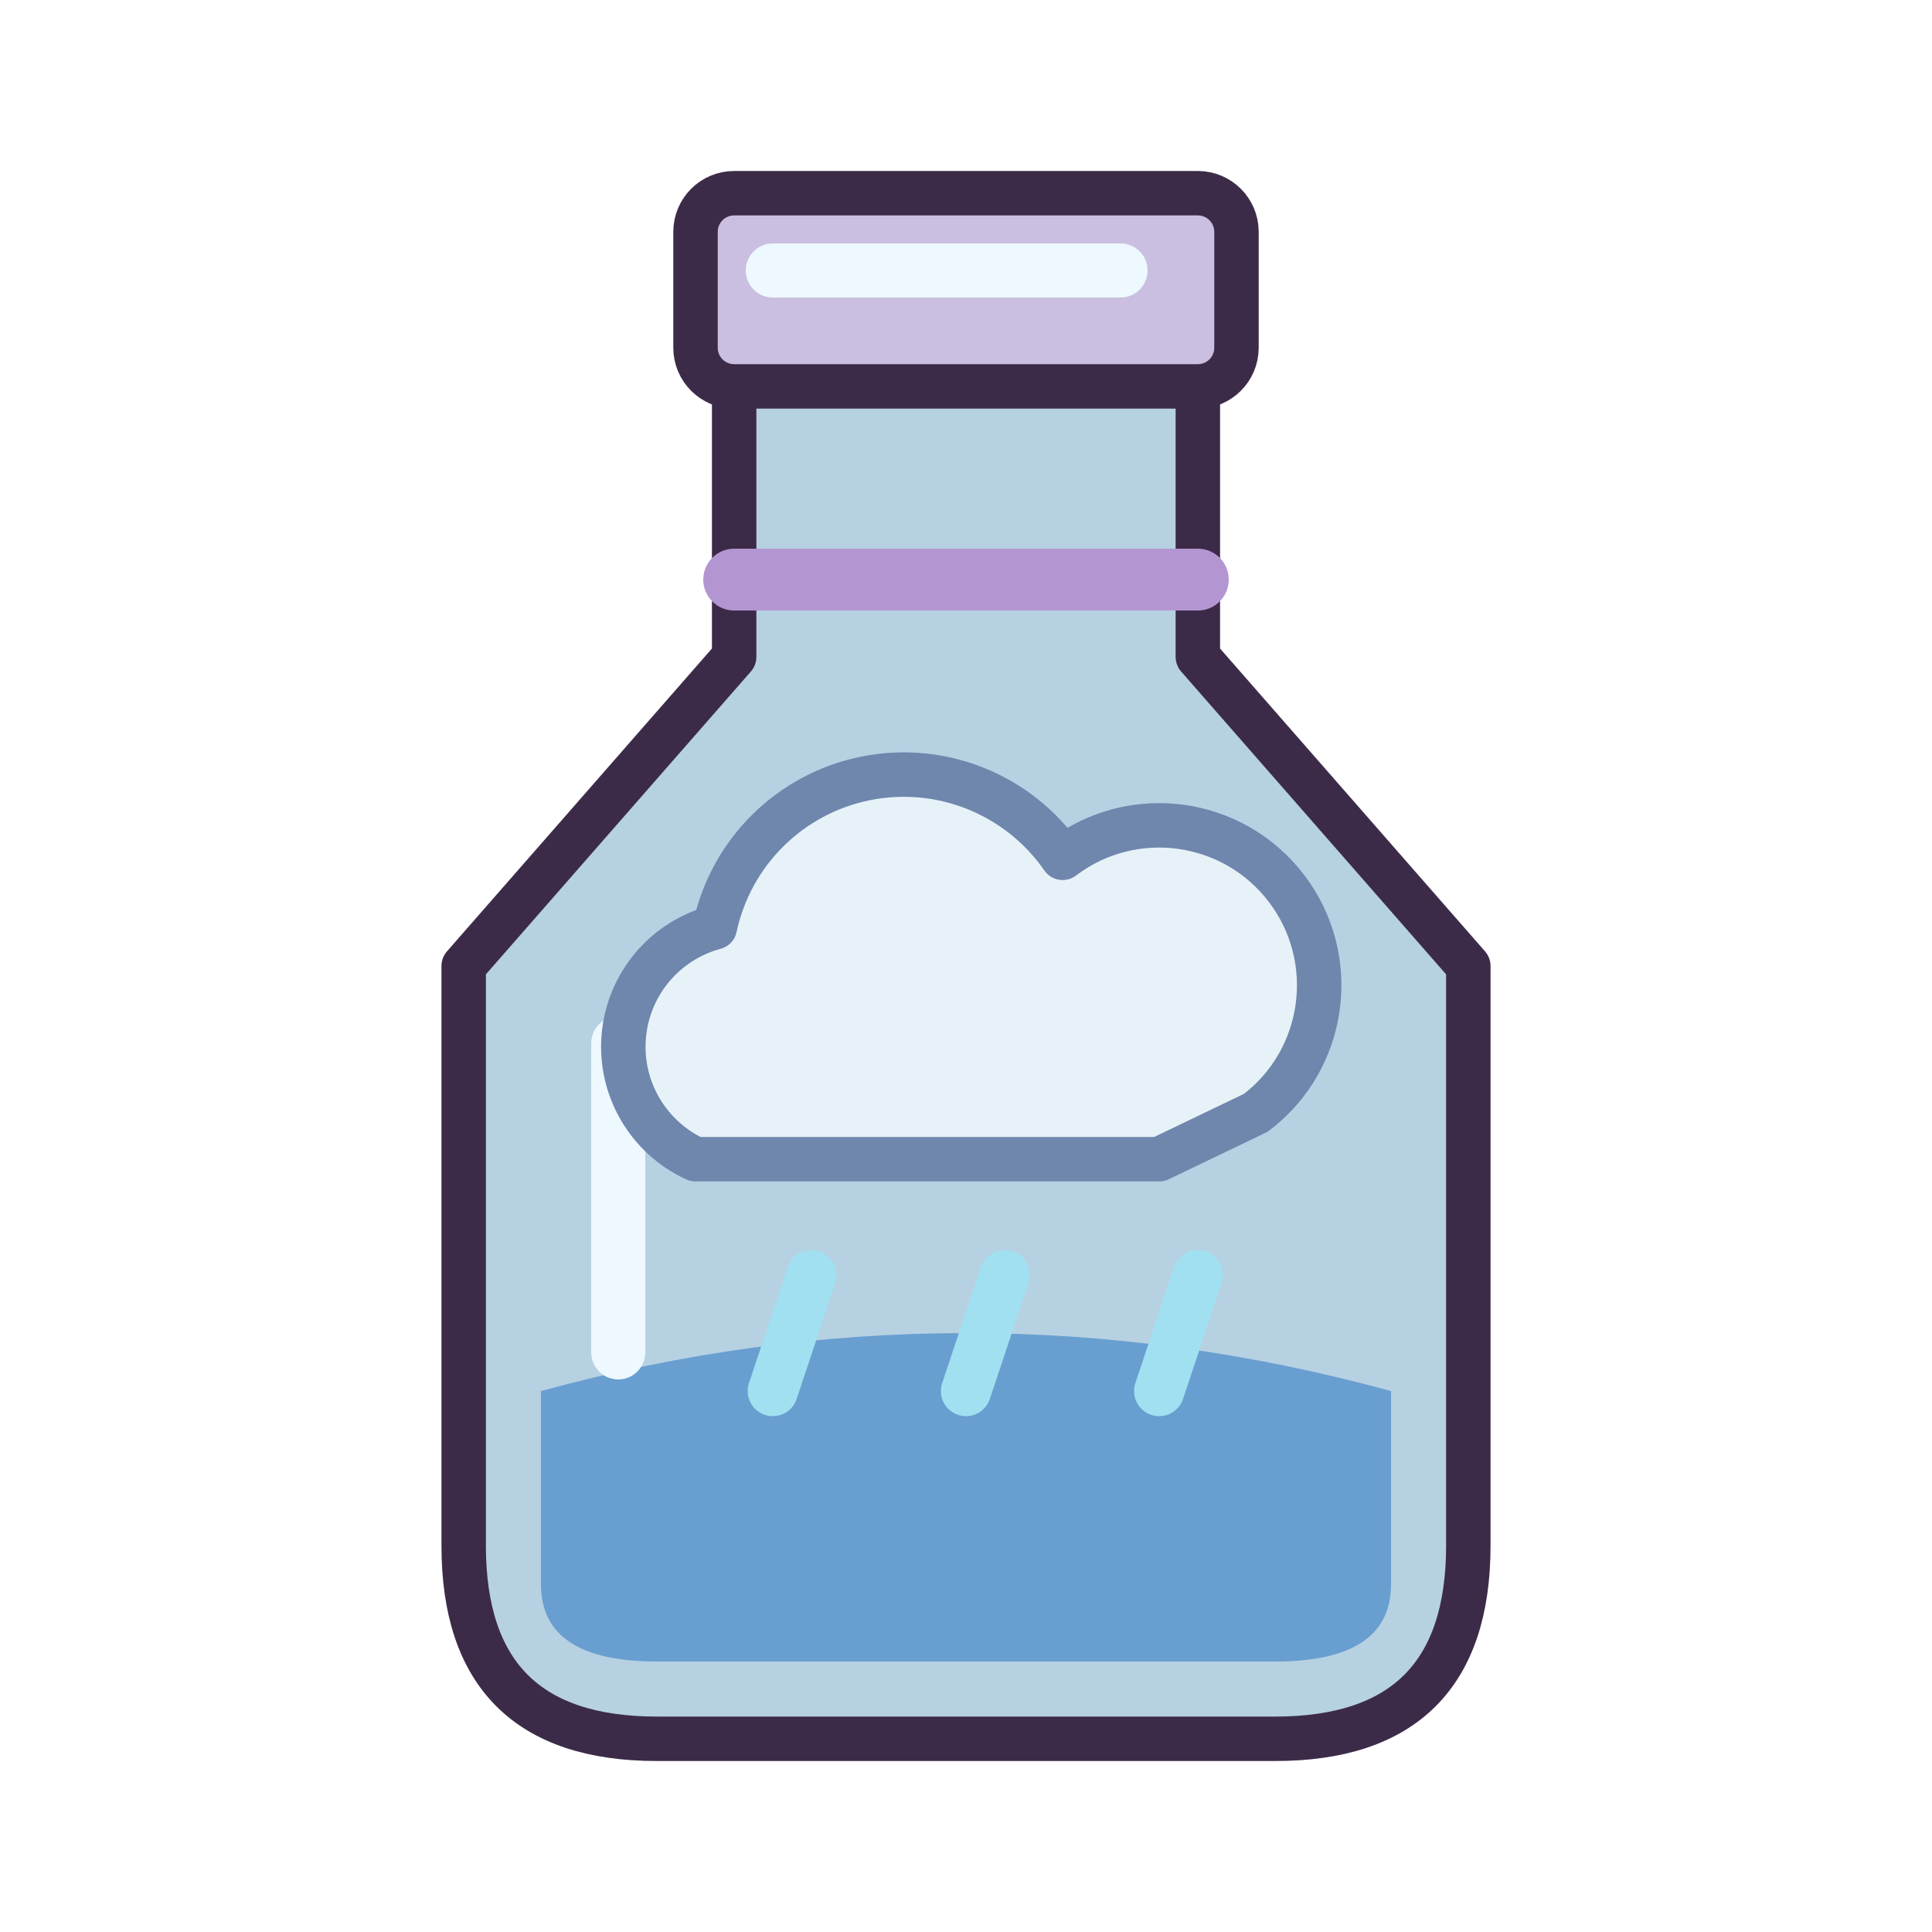
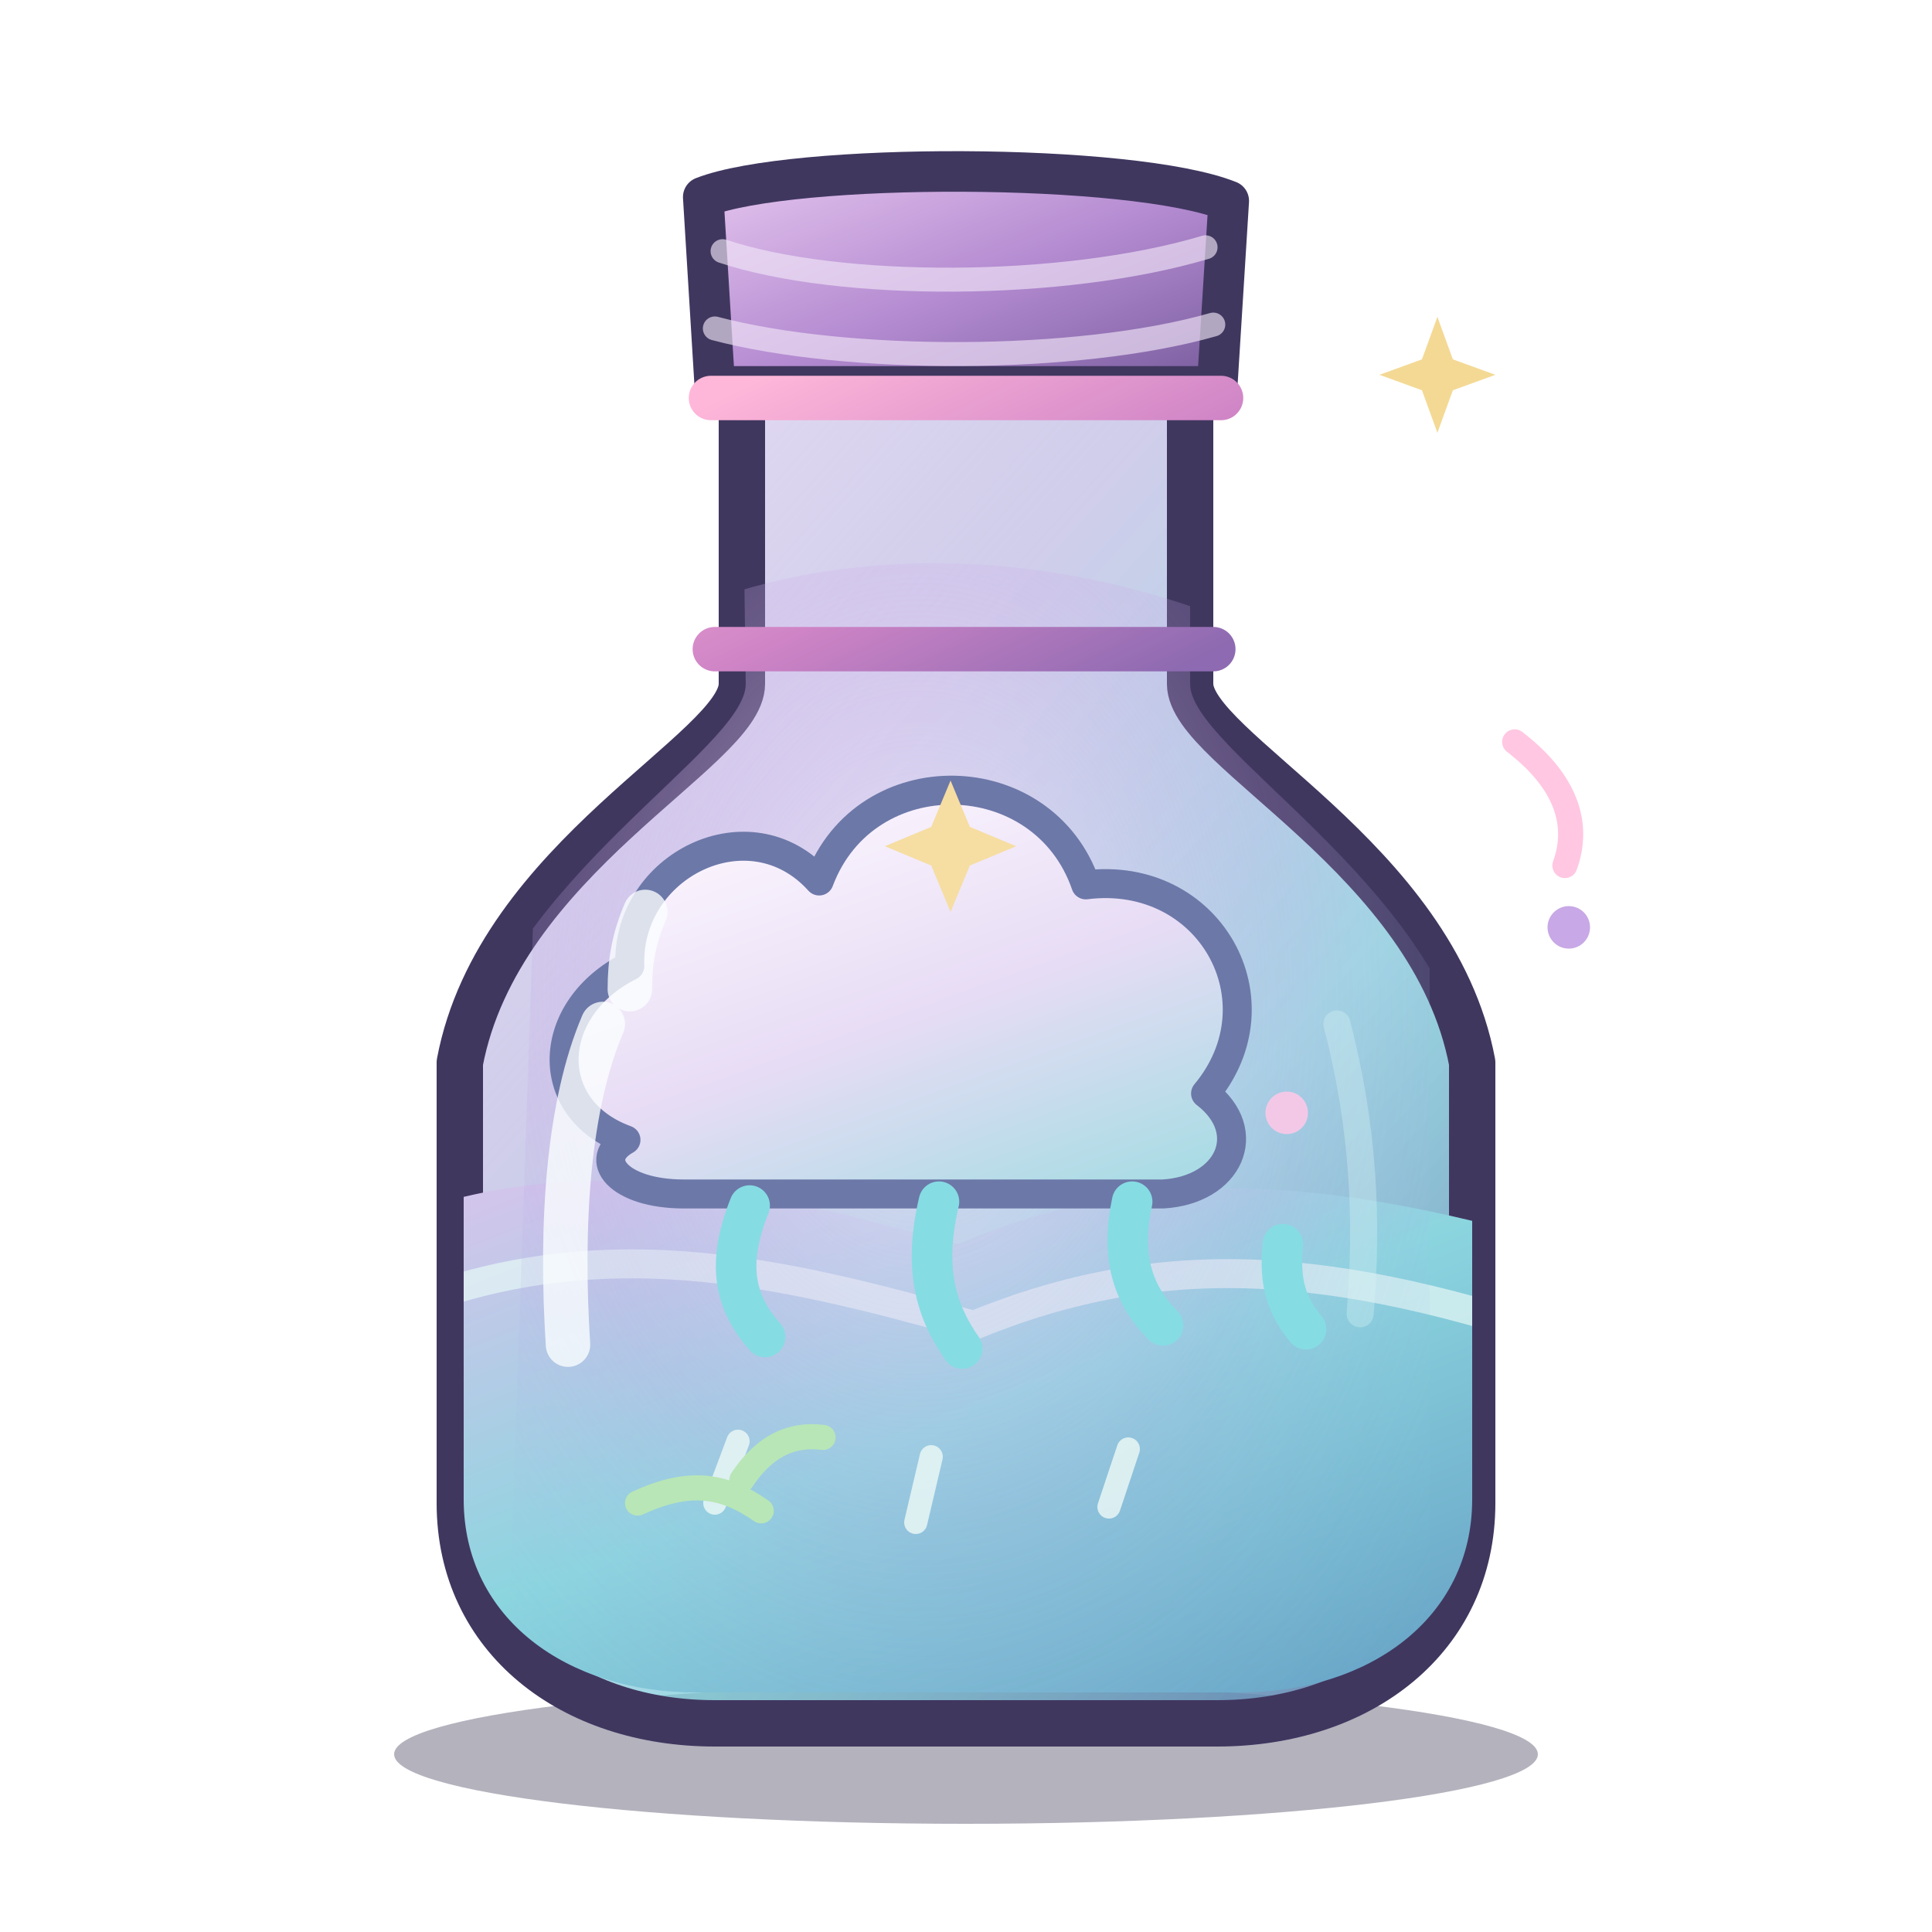
- <svg xmlns="http://www.w3.org/2000/svg" width="50" height="50" viewBox="0 0 50 50">
+ <svg xmlns="http://www.w3.org/2000/svg" width="50" height="50" viewBox="0 0 50 50" data-pencil-art="bottled-rain">
  <defs>
-     <linearGradient id="gold" x2="0" y2="1">
-       <stop stop-color="#f5cf87" />
-       <stop offset=".5" stop-color="#d89a4b" />
-       <stop offset="1" stop-color="#97502d" />
+     <linearGradient id="glass" x1=".12" y1=".05" x2=".9" y2="1">
+       <stop offset="0" stop-color="#e4d7f2" stop-opacity=".85" />
+       <stop offset=".3" stop-color="#b7b4e0" stop-opacity=".66" />
+       <stop offset=".65" stop-color="#79cbd9" stop-opacity=".72" />
+       <stop offset="1" stop-color="#5d7fad" stop-opacity=".9" />
    </linearGradient>
-     <linearGradient id="purple" x2="0" y2="1">
-       <stop stop-color="#d9b5f1" />
-       <stop offset=".5" stop-color="#a578cd" />
-       <stop offset="1" stop-color="#69518e" />
+     <linearGradient id="water" x1=".1" y1="0" x2=".9" y2="1">
+       <stop offset="0" stop-color="#d5c4ec" />
+       <stop offset=".42" stop-color="#8bd5df" />
+       <stop offset="1" stop-color="#5c91bd" />
    </linearGradient>
-     <linearGradient id="blue" x2="0" y2="1">
-       <stop stop-color="#c0eff3" />
-       <stop offset=".5" stop-color="#79bed8" />
-       <stop offset="1" stop-color="#4c739c" />
+     <linearGradient id="cloud" x1=".2" y1="0" x2=".8" y2="1">
+       <stop offset="0" stop-color="#fffaff" />
+       <stop offset=".55" stop-color="#e7dcf5" />
+       <stop offset="1" stop-color="#abdce5" />
    </linearGradient>
-     <linearGradient id="shimmer" x2="1" y2="1">
-       <stop stop-color="#f5b9db" />
-       <stop offset=".5" stop-color="#bca0ed" />
-       <stop offset="1" stop-color="#8bd3d9" />
+     <linearGradient id="lilac" x1="0" y1="0" x2="1" y2="1">
+       <stop offset="0" stop-color="#e6c7ef" />
+       <stop offset=".52" stop-color="#b48bd1" />
+       <stop offset="1" stop-color="#765b9b" />
    </linearGradient>
-     <linearGradient id="cream" x2="0" y2="1">
-       <stop stop-color="#fff3d8" />
-       <stop offset=".5" stop-color="#e9d4ac" />
-       <stop offset="1" stop-color="#b3997b" />
+     <linearGradient id="ribbon" x1="0" y1="0" x2="1" y2="1">
+       <stop offset="0" stop-color="#ffb7d9" />
+       <stop offset=".55" stop-color="#cf84c6" />
+       <stop offset="1" stop-color="#8d6ab1" />
    </linearGradient>
-     <linearGradient id="red" x2="0" y2="1">
-       <stop stop-color="#ec9da0" />
-       <stop offset=".5" stop-color="#b8586b" />
-       <stop offset="1" stop-color="#794255" />
-     </linearGradient>
+     <radialGradient id="glow" cx=".45" cy=".35" r=".75">
+       <stop offset="0" stop-color="#fff2ff" stop-opacity=".6" />
+       <stop offset=".55" stop-color="#c7a8e8" stop-opacity=".22" />
+       <stop offset="1" stop-color="#75d4dd" stop-opacity="0" />
+     </radialGradient>
+     <clipPath id="inside">
+       <path d="M19.2 10.3h11.6v7.4c0 1.7 6.3 5.1 7.3 10.1v11c0 3.1-2.7 5-6 5H18c-3.3 0-6-1.9-6-5v-11c1-5 7.3-8.4 7.3-10.1Z" />
+     </clipPath>
  </defs>
-   <g stroke="#3c2b48" stroke-width="1.15" stroke-linejoin="round" stroke-linecap="round">
-     <path d="M19 9h12v8l7 8v15q0 5-5 5H17q-5 0-5-5V25l7-8Z" fill="#85b3cf" fill-opacity=".6" />
-     <path d="M14 36q11-3 22 0v5q0 2-3 2H17q-3 0-3-2Z" fill="#699ed0" stroke="none" />
-     <rect x="18" y="5" width="14" height="5" rx="1" fill="#cabfe0" />
-     <path d="M20 7h9M16 27v8" stroke="#edf8ff" stroke-width="1.4" />
-     <path d="M18 30a3.2 3.2 0 0 1 .5-6 5 5 0 0 1 9-1.8 4 4 0 0 1 5 6.6l-2.5 1.2Z" fill="#e6f2f8" stroke="#6f86ad" />
-     <path d="m21 33-1 3m6-3-1 3m6-3-1 3" stroke="#a1e0f0" stroke-width="1.3" />
-     <path d="M19 15h12" stroke="#b396d1" stroke-width="1.6" />
+   <ellipse cx="25" cy="45.4" rx="14.8" ry="1.8" fill="#1b1737" fill-opacity=".33" />
+   <path d="M37.2 8.2l.4 1.1 1.1.4-1.1.4-.4 1.1-.4-1.1-1.1-.4 1.1-.4Z" fill="#f4d995" />
+   <path id="rain-glass" d="M19.2 8.7h11.6v9c0 1.7 6.3 4.5 7.3 9.8v11.4c0 3.5-2.9 5.7-6.6 5.7H18.5c-3.7 0-6.6-2.2-6.6-5.7V27.5c1-5.3 7.3-8.1 7.3-9.8Z" fill="url(#glass)" stroke="#40375f" stroke-width="1.2" stroke-linejoin="round" />
+   <g clip-path="url(#inside)">
+     <path id="rain-water" d="M9 32c5.6-2.5 10.2-1.3 15.8.2 4.9-2.1 9.7-1.9 17.2.5v14H9Z" fill="url(#water)" />
+     <path id="rain-surface" d="M10 34c5.4-2.3 10.2-1.1 15.2.3 4.9-2 9.3-1.7 15.7.5" fill="none" stroke="#e5f7f5" stroke-opacity=".72" stroke-width=".75" stroke-linecap="round" />
+     <path d="M14 18c6-5 16-4.4 23 1v28H13Z" fill="url(#glow)" />
+     <path d="M16.2 29.5c-2.2-.8-2.1-3.4.1-4.5-.1-2.6 3.1-4.2 4.9-2.2 1.2-3.2 5.8-3.1 6.9.1 3.2-.4 5.1 3 3.1 5.4 1.3 1 .6 2.5-1.1 2.6H17.7c-1.7 0-2.4-.9-1.5-1.4Z" fill="url(#cloud)" stroke="#6c78a8" stroke-width=".75" stroke-linejoin="round" />
+     <path id="rain-strands" d="M19.4 31.2c-.6 1.5-.4 2.5.4 3.4m4.5-3.5c-.4 1.7-.1 2.8.6 3.8m4.4-3.8c-.3 1.4 0 2.4.8 3.2m3.1-2.1c-.1 1 .1 1.6.6 2.2" fill="none" stroke="#86dce3" stroke-width="1.05" stroke-linecap="round" />
+     <path id="rain-flecks" d="M19.1 37.3l-.6 1.6m5.6-1.2-.4 1.7m5.5-1.9-.5 1.5" fill="none" stroke="#ebf8f5" stroke-opacity=".83" stroke-width=".6" stroke-linecap="round" />
+     <path d="M24.6 20.2l.5 1.2 1.2.5-1.2.5-.5 1.2-.5-1.2-1.2-.5 1.2-.5Z" fill="#f6dda2" />
+     <circle cx="33.3" cy="28.8" r=".55" fill="#f3c8e7" />
+     <path id="rain-botanical" d="M16.5 38.9c1.3-.6 2.2-.5 3.2.2m-.5-.8c.6-.9 1.3-1.2 2.1-1.1" fill="none" stroke="#b8e6b6" stroke-width=".65" stroke-linecap="round" />
  </g>
+   <path d="M18.2 5.1c2.3-.9 11.1-.9 13.6.1l-.3 4.8H18.5Z" fill="url(#lilac)" stroke="#40375f" stroke-width="1.05" stroke-linejoin="round" />
+   <path d="M18.7 6.5c3 1 8.8 1 12.5-.1m-12.7 2.1c3.4.9 9.4.9 12.9-.1" fill="none" stroke="#f1e6f7" stroke-opacity=".64" stroke-width=".62" stroke-linecap="round" />
+   <path d="M18.4 10.3h13.2M18.5 16.8h12.9" stroke="url(#ribbon)" stroke-width="1.15" stroke-linecap="round" />
+   <path d="M15.6 26.5c-.9 2.1-1.1 5.2-.9 8.3m2-11.2c-.3.7-.4 1.3-.4 2" fill="none" stroke="#fbffff" stroke-opacity=".78" stroke-width="1.15" stroke-linecap="round" />
+   <path d="M34.6 26.5c.7 2.7.8 5.1.6 7.5" fill="none" stroke="#d8f3f4" stroke-opacity=".35" stroke-width=".7" stroke-linecap="round" />
+   <path d="M39.2 19.2c1.3 1 1.7 2.1 1.3 3.2" fill="none" stroke="#ffb9da" stroke-opacity=".8" stroke-width=".65" stroke-linecap="round" />
+   <circle cx="40.6" cy="24" r=".55" fill="#c8a8e6" />
</svg>
